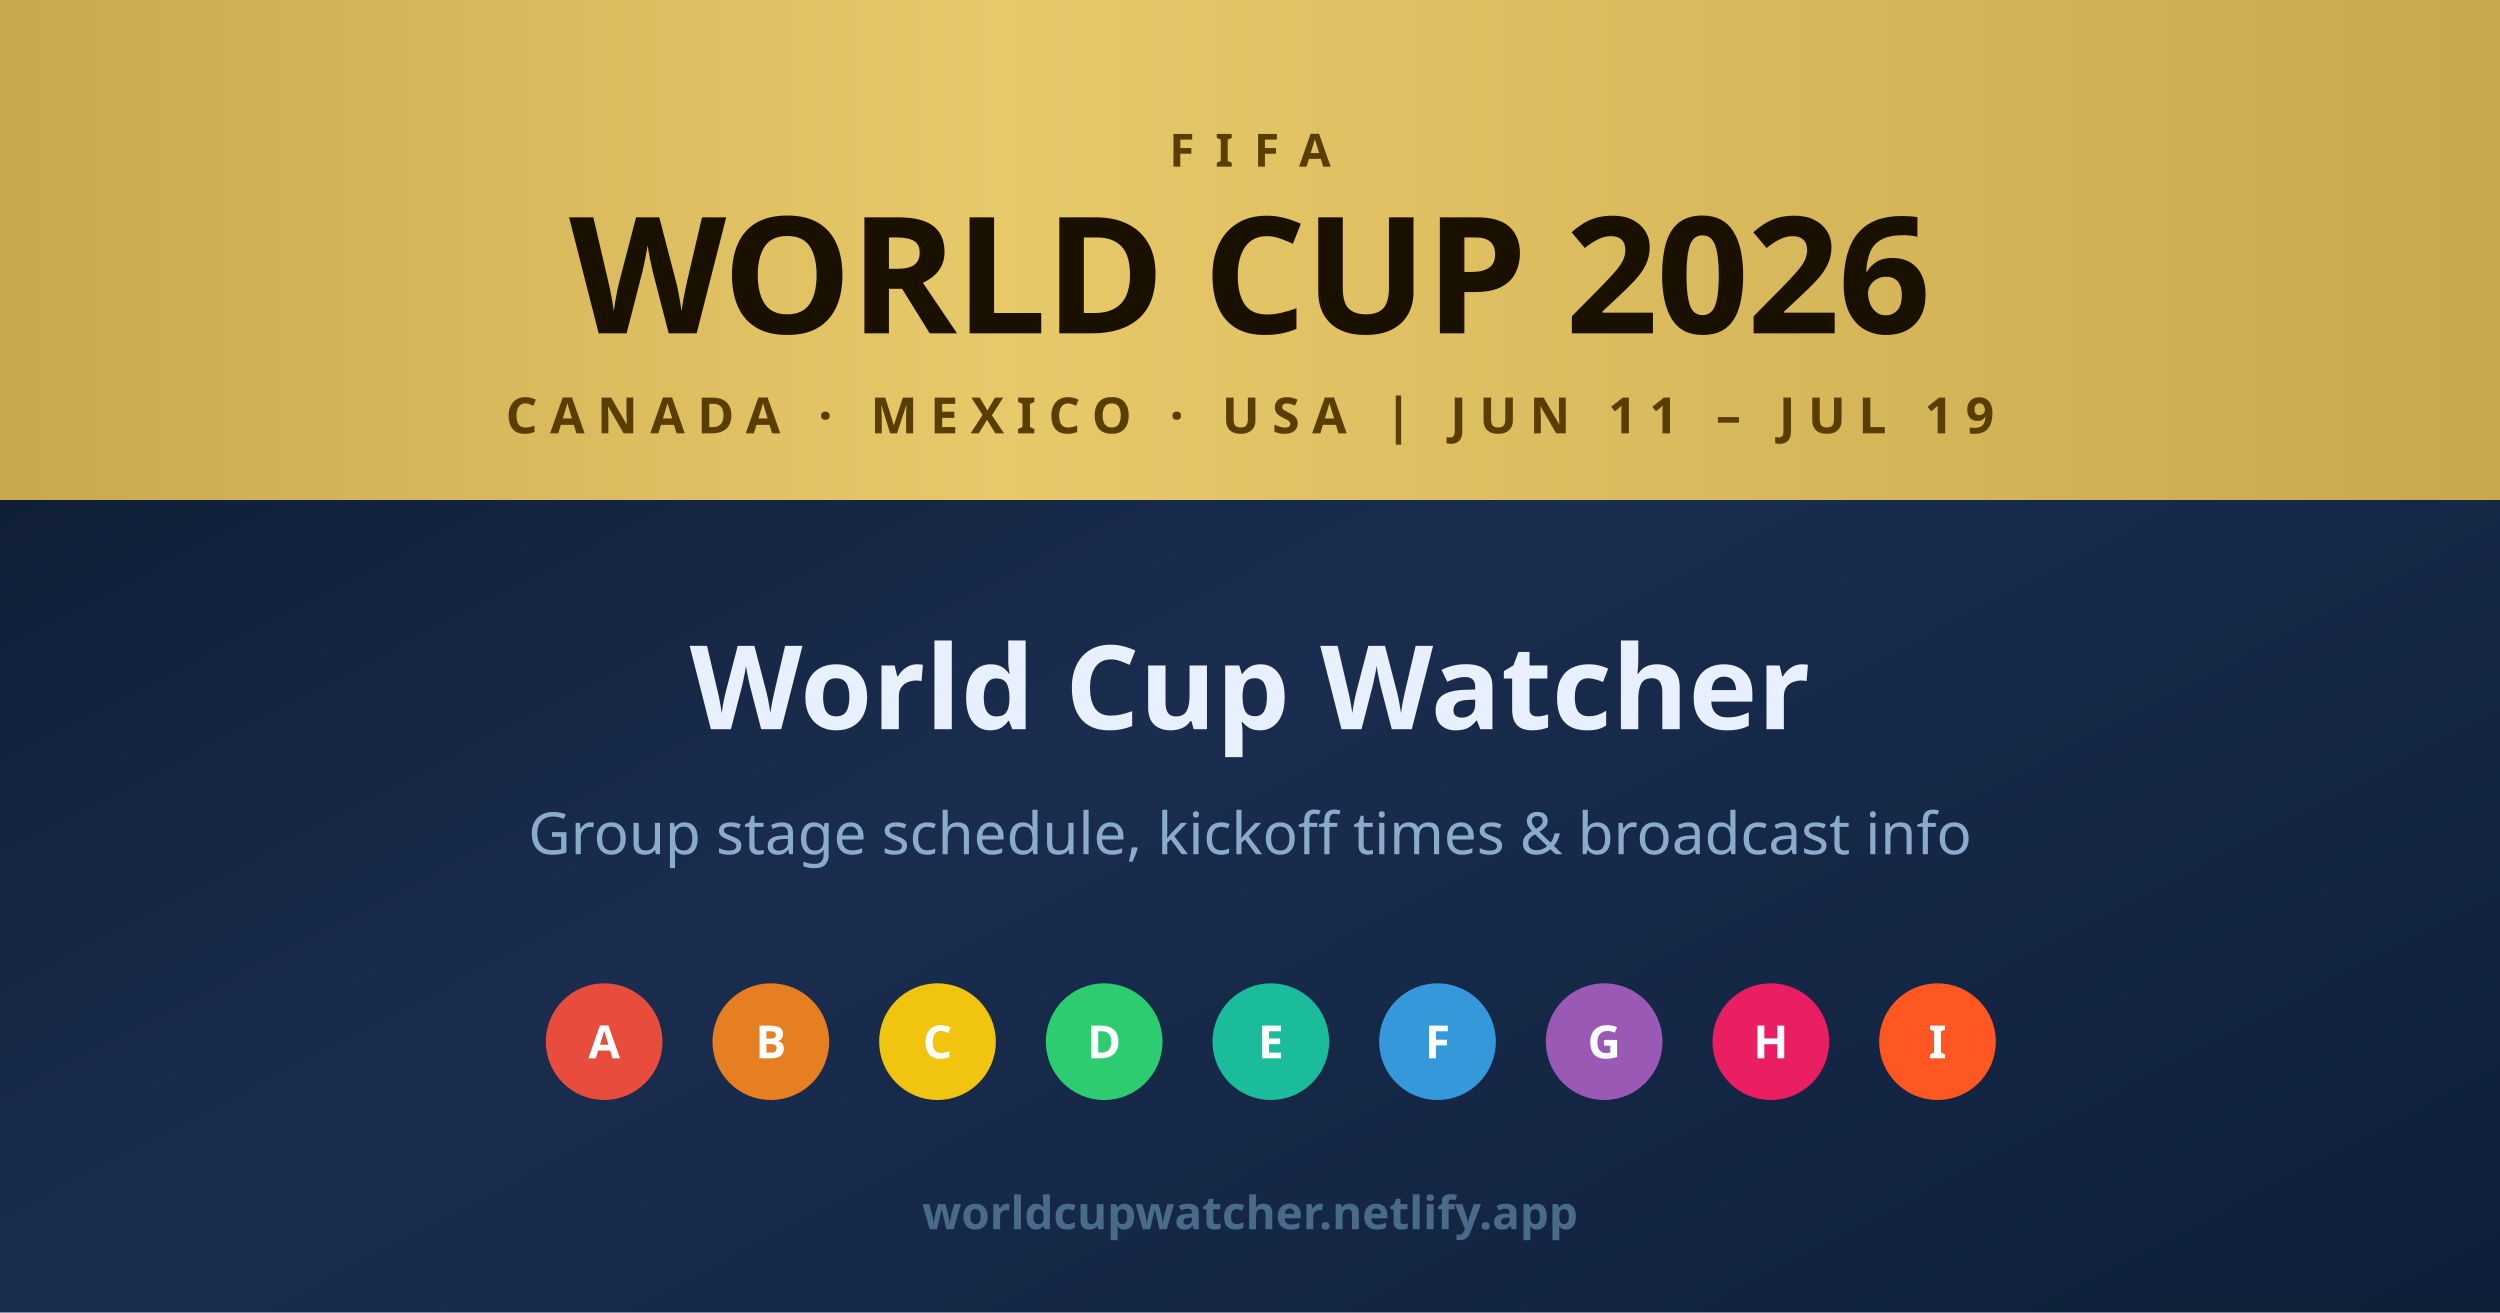
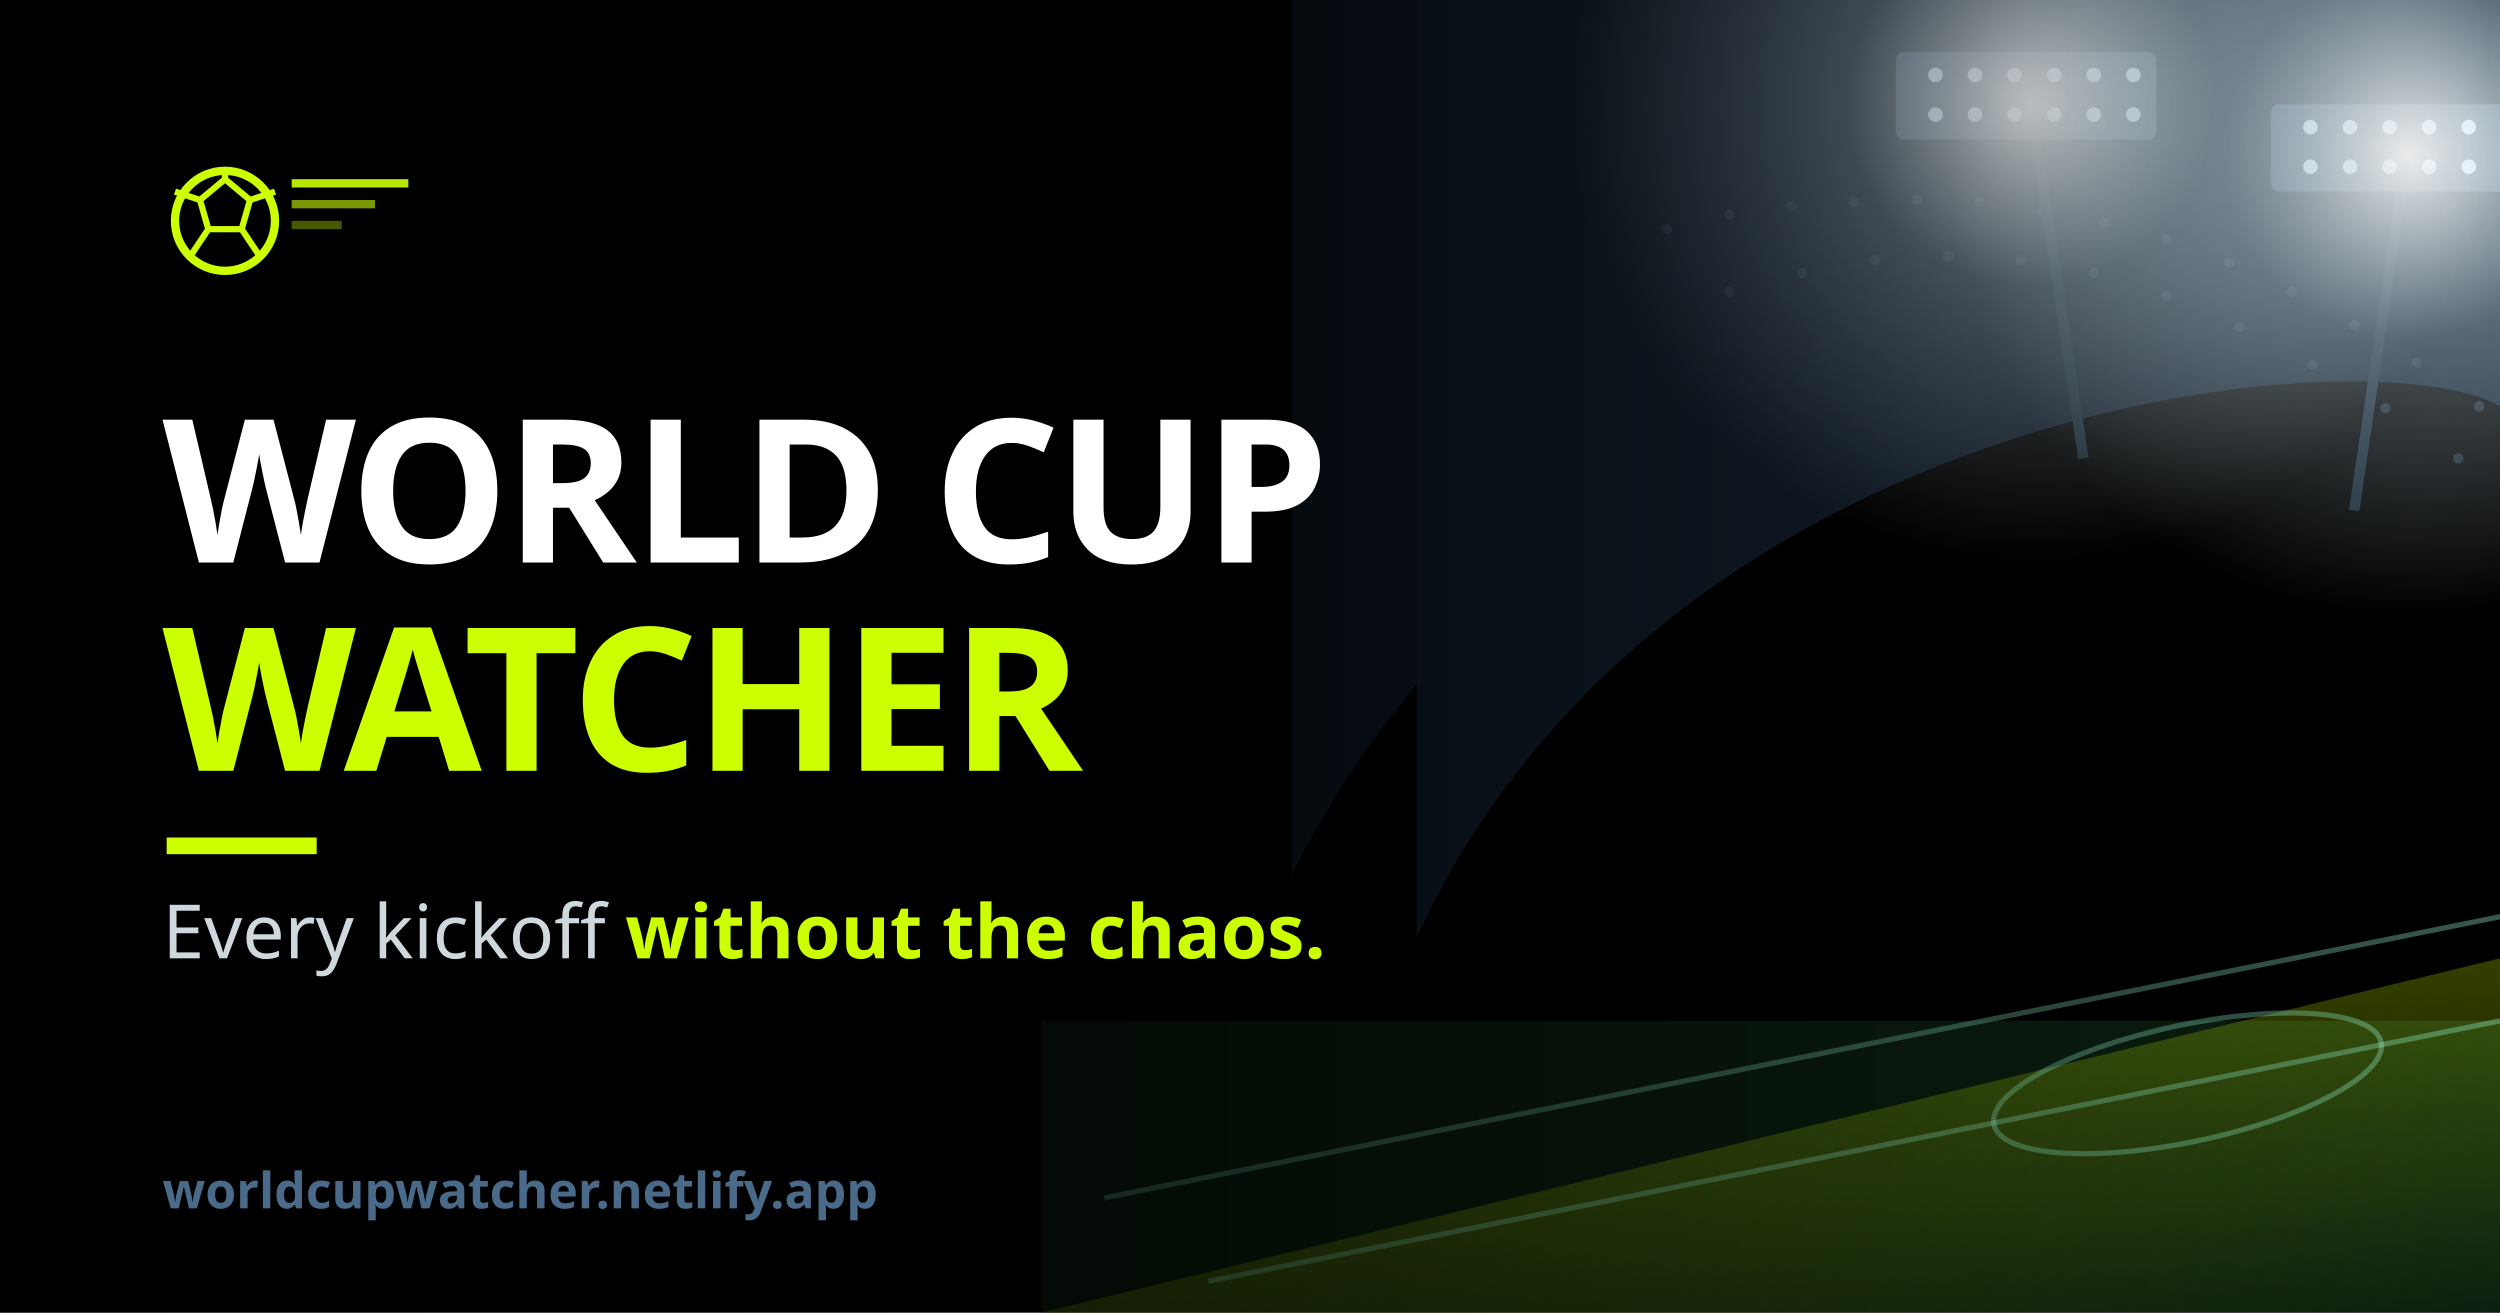
<svg xmlns="http://www.w3.org/2000/svg" width="1200" height="630" viewBox="0 0 1200 630">
  <defs>
-     <linearGradient id="bg" x1="0%" y1="0%" x2="100%" y2="100%">
-       <stop offset="0%" stop-color="#0a1628" />
-       <stop offset="50%" stop-color="#1a2d4f" />
-       <stop offset="100%" stop-color="#0d1f38" />
+     <radialGradient id="floodGlow" cx="50%" cy="50%" r="50%">
+       <stop offset="0%" stop-color="#ffffff" stop-opacity="0.95" />
+       <stop offset="40%" stop-color="#dff5ff" stop-opacity="0.35" />
+       <stop offset="100%" stop-color="#dff5ff" stop-opacity="0" />
+     </radialGradient>
+     <linearGradient id="pitchGlow" x1="0%" y1="0%" x2="100%" y2="100%">
+       <stop offset="0%" stop-color="#ccff00" stop-opacity="0.5" />
+       <stop offset="100%" stop-color="#ccff00" stop-opacity="0" />
    </linearGradient>
-     <linearGradient id="gold" x1="0%" y1="0%" x2="100%" y2="0%">
-       <stop offset="0%" stop-color="#c8a84b" />
-       <stop offset="40%" stop-color="#e8c96a" />
-       <stop offset="100%" stop-color="#c8a84b" />
+     <linearGradient id="fadeLeft" x1="0%" y1="0%" x2="100%" y2="0%">
+       <stop offset="0%" stop-color="#000000" stop-opacity="1" />
+       <stop offset="55%" stop-color="#000000" stop-opacity="0.55" />
+       <stop offset="100%" stop-color="#000000" stop-opacity="0" />
    </linearGradient>
  </defs>
-   <rect width="1200" height="630" fill="url(#bg)" />
-   <rect width="1200" height="240" fill="url(#gold)" />
-   <text x="600" y="80" font-family="Segoe UI, system-ui, sans-serif" font-size="22" font-weight="700" letter-spacing="10" fill="#5a3e00" text-anchor="middle">FIFA</text>
-   <text x="600" y="160" font-family="Segoe UI, system-ui, sans-serif" font-size="78" font-weight="900" letter-spacing="-1" fill="#1a1000" text-anchor="middle">WORLD CUP 2026</text>
-   <text x="600" y="208" font-family="Segoe UI, system-ui, sans-serif" font-size="24" font-weight="600" letter-spacing="6" fill="#5a3e00" text-anchor="middle">CANADA · MEXICO · USA   |   JUN 11 – JUL 19</text>
-   <text x="600" y="350" font-family="Segoe UI, system-ui, sans-serif" font-size="56" font-weight="800" fill="#e8f0fe" text-anchor="middle">World Cup Watcher</text>
-   <text x="600" y="410" font-family="Segoe UI, system-ui, sans-serif" font-size="28" font-weight="500" fill="#8aabcc" text-anchor="middle">Group stage schedule, kickoff times &amp; broadcast info</text>
-   <g font-family="Segoe UI, system-ui, sans-serif" font-size="22" font-weight="800" fill="#fff" text-anchor="middle">
-     <circle cx="290" cy="500" r="28" fill="#e74c3c" />
-     <text x="290" y="508">A</text>
-     <circle cx="370" cy="500" r="28" fill="#e67e22" />
-     <text x="370" y="508">B</text>
-     <circle cx="450" cy="500" r="28" fill="#f1c40f" />
-     <text x="450" y="508">C</text>
-     <circle cx="530" cy="500" r="28" fill="#2ecc71" />
-     <text x="530" y="508">D</text>
-     <circle cx="610" cy="500" r="28" fill="#1abc9c" />
-     <text x="610" y="508">E</text>
-     <circle cx="690" cy="500" r="28" fill="#3498db" />
-     <text x="690" y="508">F</text>
-     <circle cx="770" cy="500" r="28" fill="#9b59b6" />
-     <text x="770" y="508">G</text>
-     <circle cx="850" cy="500" r="28" fill="#e91e63" />
-     <text x="850" y="508">H</text>
-     <circle cx="930" cy="500" r="28" fill="#ff5722" />
-     <text x="930" y="508">I</text>
+   <rect width="1200" height="630" fill="#000000" />
+   <path d="M620 420 C 760 140, 1140 90, 1200 130 L 1200 0 L 620 0 Z" fill="#0d1a26" />
+   <path d="M680 450 C 800 190, 1140 160, 1200 195 L 1200 0 L 680 0 Z" fill="#13202e" />
+   <g fill="#2a3d4f" opacity="0.6">
+     <circle cx="800" cy="110" r="2.5" />
+     <circle cx="830" cy="103" r="2.5" />
+     <circle cx="860" cy="99" r="2.5" />
+     <circle cx="890" cy="97" r="2.5" />
+     <circle cx="920" cy="96" r="2.5" />
+     <circle cx="950" cy="97" r="2.5" />
+     <circle cx="980" cy="101" r="2.5" />
+     <circle cx="1010" cy="107" r="2.5" />
+     <circle cx="1040" cy="115" r="2.5" />
+     <circle cx="1070" cy="126" r="2.5" />
+     <circle cx="1100" cy="140" r="2.5" />
+     <circle cx="1130" cy="156" r="2.5" />
+     <circle cx="1160" cy="174" r="2.5" />
+     <circle cx="1190" cy="195" r="2.5" />
+     <circle cx="830" cy="140" r="2.5" />
+     <circle cx="865" cy="131" r="2.5" />
+     <circle cx="900" cy="125" r="2.5" />
+     <circle cx="935" cy="123" r="2.5" />
+     <circle cx="970" cy="125" r="2.5" />
+     <circle cx="1005" cy="131" r="2.5" />
+     <circle cx="1040" cy="142" r="2.5" />
+     <circle cx="1075" cy="157" r="2.5" />
+     <circle cx="1110" cy="175" r="2.5" />
+     <circle cx="1145" cy="196" r="2.5" />
+     <circle cx="1180" cy="220" r="2.5" />
  </g>
-   <text x="600" y="590" font-family="Segoe UI, system-ui, sans-serif" font-size="22" font-weight="600" fill="#4a6a8a" text-anchor="middle">worldcupwatcher.netlify.app</text>
+   <g stroke="#1c2c3a" stroke-width="5">
+     <line x1="1000" y1="220" x2="975" y2="50" />
+     <line x1="1130" y1="245" x2="1155" y2="75" />
+   </g>
+   <g fill="#3a4f63">
+     <rect x="910" y="25" width="125" height="42" rx="4" />
+     <rect x="1090" y="50" width="125" height="42" rx="4" />
+   </g>
+   <g fill="#cfe9ff">
+     <circle cx="929" cy="36" r="3.5" />
+     <circle cx="948" cy="36" r="3.5" />
+     <circle cx="967" cy="36" r="3.5" />
+     <circle cx="986" cy="36" r="3.5" />
+     <circle cx="1005" cy="36" r="3.5" />
+     <circle cx="1024" cy="36" r="3.5" />
+     <circle cx="929" cy="55" r="3.5" />
+     <circle cx="948" cy="55" r="3.5" />
+     <circle cx="967" cy="55" r="3.5" />
+     <circle cx="986" cy="55" r="3.5" />
+     <circle cx="1005" cy="55" r="3.5" />
+     <circle cx="1024" cy="55" r="3.5" />
+     <circle cx="1109" cy="61" r="3.5" />
+     <circle cx="1128" cy="61" r="3.5" />
+     <circle cx="1147" cy="61" r="3.5" />
+     <circle cx="1166" cy="61" r="3.5" />
+     <circle cx="1185" cy="61" r="3.5" />
+     <circle cx="1204" cy="61" r="3.5" />
+     <circle cx="1109" cy="80" r="3.5" />
+     <circle cx="1128" cy="80" r="3.5" />
+     <circle cx="1147" cy="80" r="3.5" />
+     <circle cx="1166" cy="80" r="3.5" />
+     <circle cx="1185" cy="80" r="3.5" />
+     <circle cx="1204" cy="80" r="3.5" />
+   </g>
+   <circle cx="975" cy="50" r="220" fill="url(#floodGlow)" />
+   <circle cx="1155" cy="75" r="220" fill="url(#floodGlow)" />
+   <rect x="500" y="490" width="700" height="140" fill="#0b1f10" />
+   <path d="M500 630 L 1200 460 L 1200 630 Z" fill="url(#pitchGlow)" />
+   <g stroke="#9affd6" stroke-opacity="0.35" stroke-width="2.5" fill="none">
+     <path d="M530 575 L 1200 440" />
+     <path d="M580 615 L 1200 490" />
+     <ellipse cx="1050" cy="520" rx="95" ry="28" transform="rotate(-12 1050 520)" />
+   </g>
+   <rect width="1200" height="630" fill="url(#fadeLeft)" />
+   <g transform="translate(80, 70)">
+     <circle cx="28" cy="36" r="24" stroke="#ccff00" stroke-width="4" />
+     <path d="M28 16 L40 26 L36 40 L20 40 L16 26 Z M28 16 L28 12 M40 26 L52 22 M36 40 L44 52 M20 40 L12 52 M16 26 L4 22" stroke="#ccff00" stroke-width="3" fill="none" />
+     <line x1="60" y1="18" x2="116" y2="18" stroke="#ccff00" stroke-width="4" opacity="0.9" />
+     <line x1="60" y1="28" x2="100" y2="28" stroke="#ccff00" stroke-width="4" opacity="0.6" />
+     <line x1="60" y1="38" x2="84" y2="38" stroke="#ccff00" stroke-width="4" opacity="0.35" />
+   </g>
+   <text x="78" y="270" font-family="'Arial Black', Impact, Segoe UI, system-ui, sans-serif" font-weight="900" font-size="96" letter-spacing="-2" fill="#ffffff">WORLD CUP</text>
+   <text x="78" y="370" font-family="'Arial Black', Impact, Segoe UI, system-ui, sans-serif" font-weight="900" font-size="96" letter-spacing="-2" fill="#ccff00">WATCHER</text>
+   <rect x="80" y="402" width="72" height="8" fill="#ccff00" />
+   <text x="78" y="460" font-family="Segoe UI, system-ui, sans-serif" font-weight="500" font-size="36" fill="#cfd8dc">Every kickoff <tspan fill="#ccff00" font-weight="700">without the chaos.</tspan>
+   </text>
+   <text x="78" y="580" font-family="Segoe UI, system-ui, sans-serif" font-weight="600" font-size="24" fill="#4a6a8a">worldcupwatcher.netlify.app</text>
</svg>
